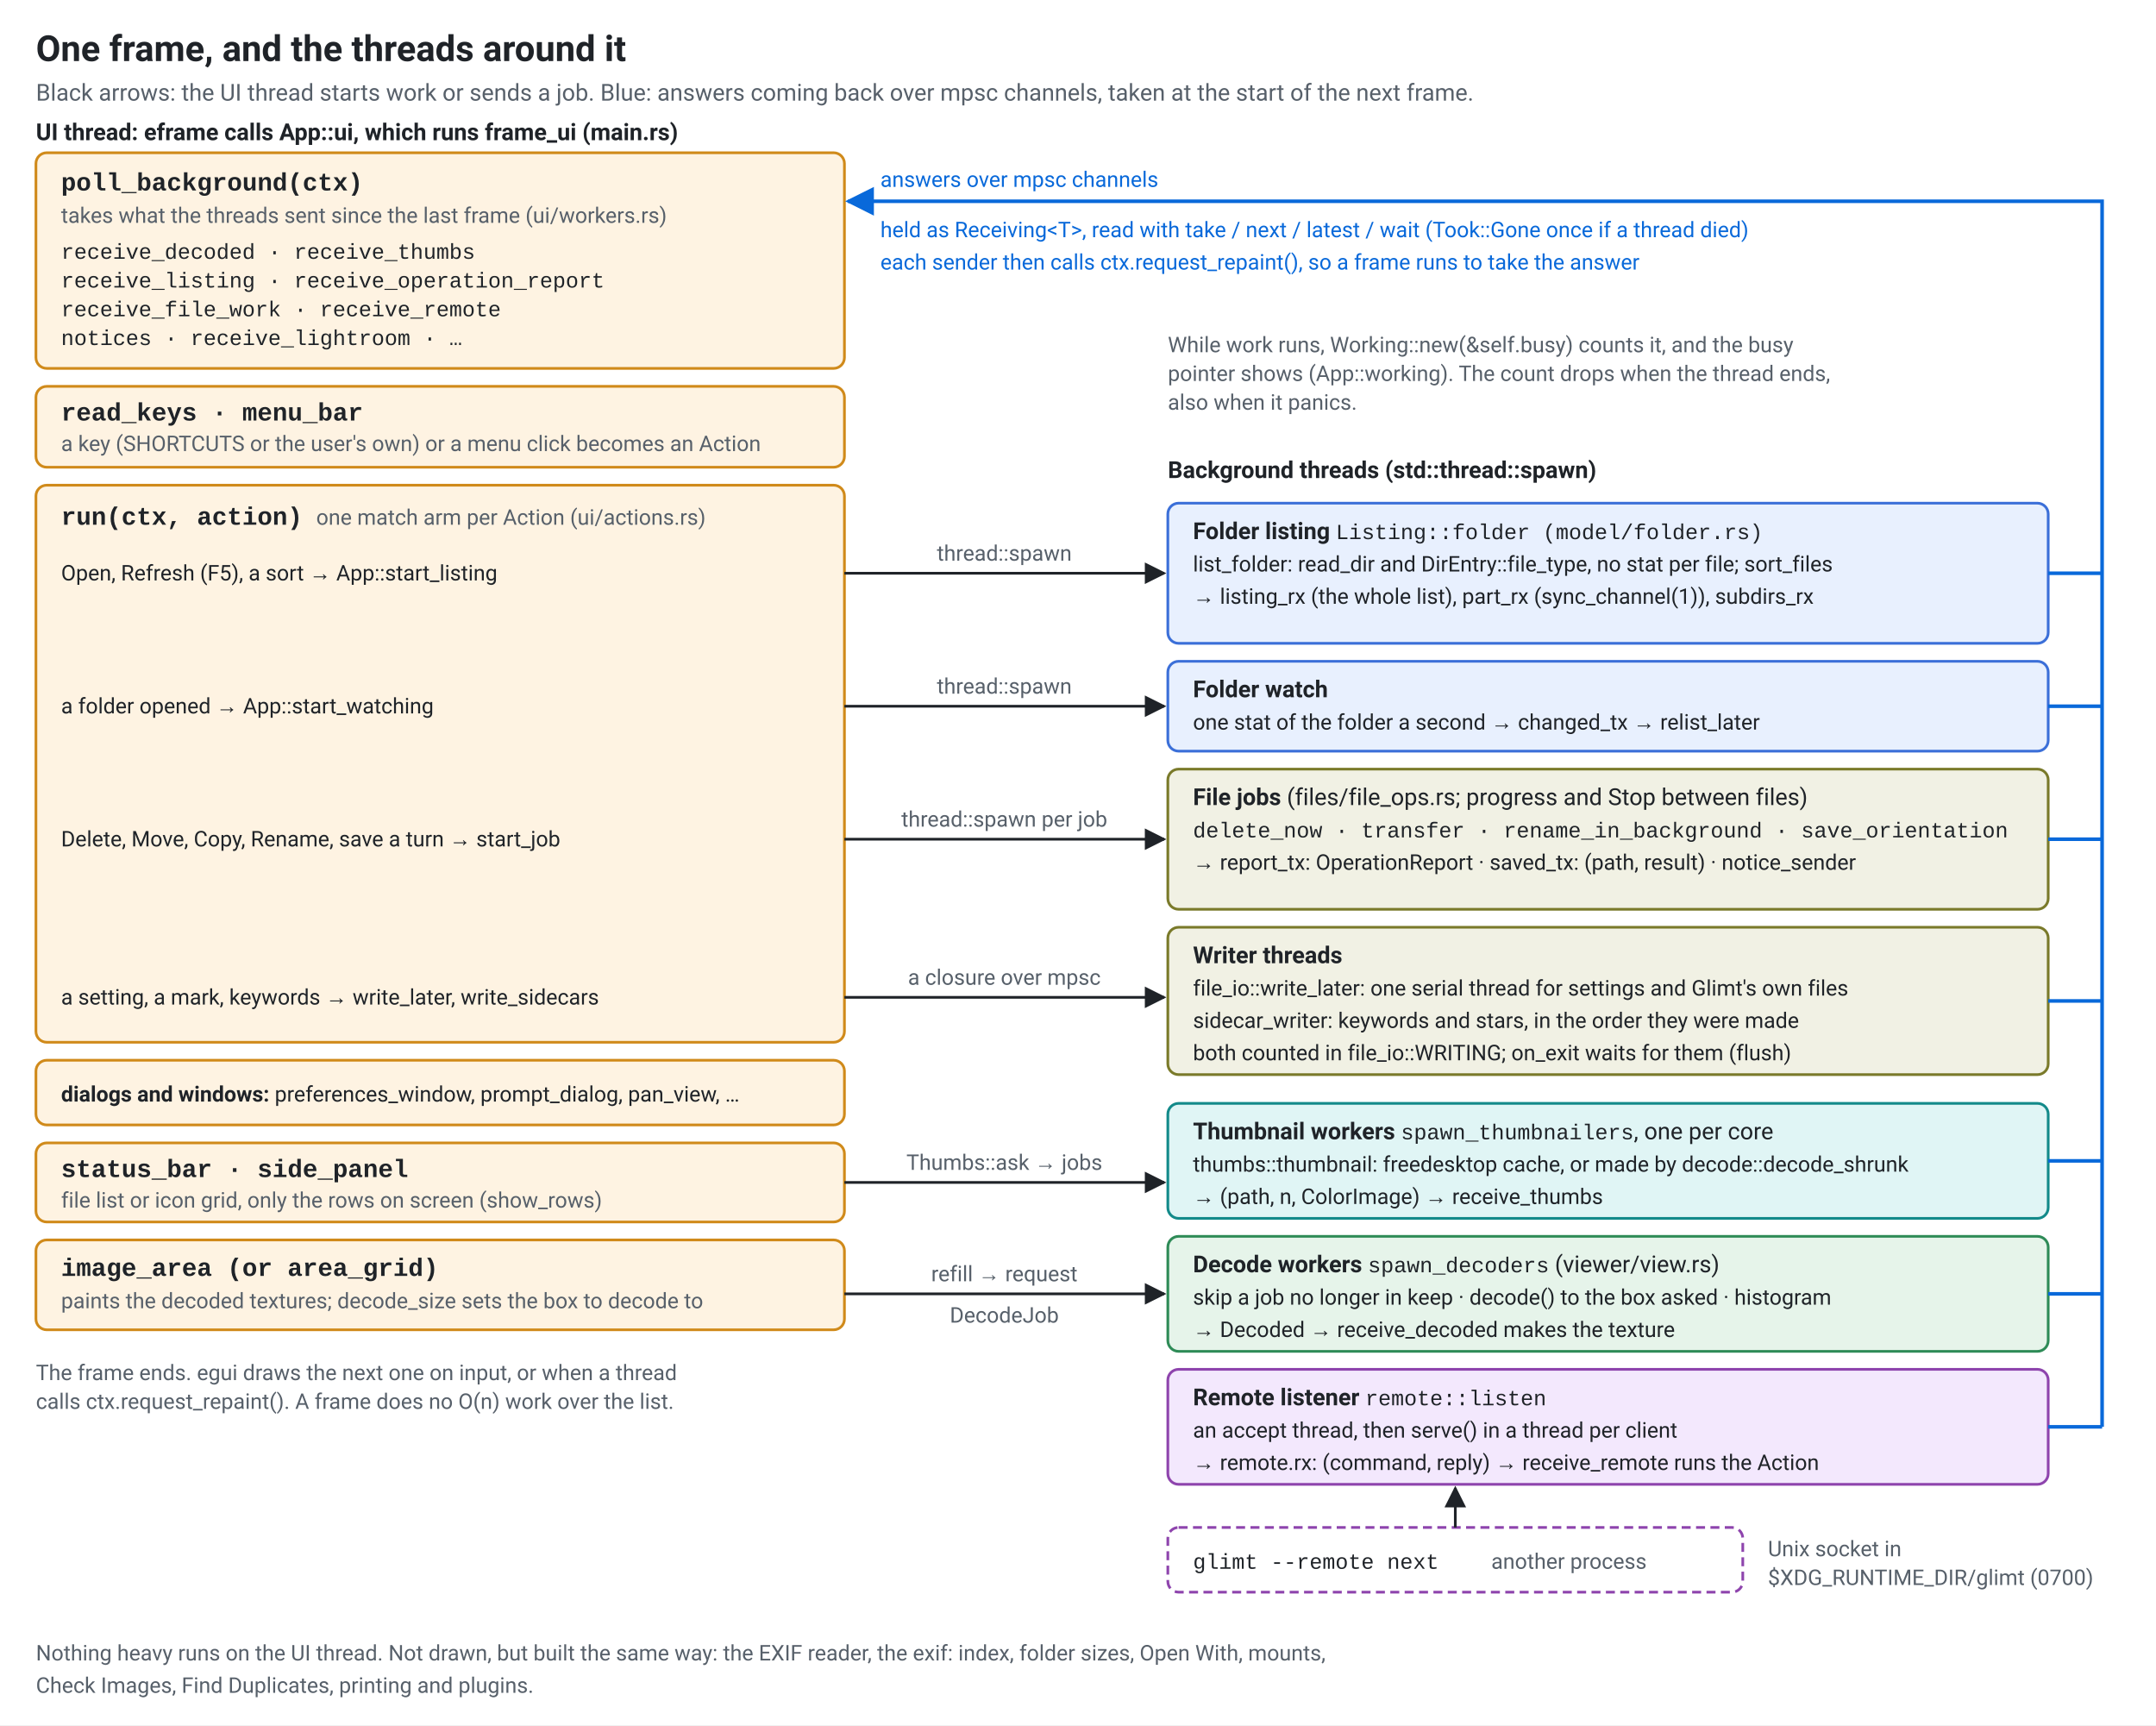
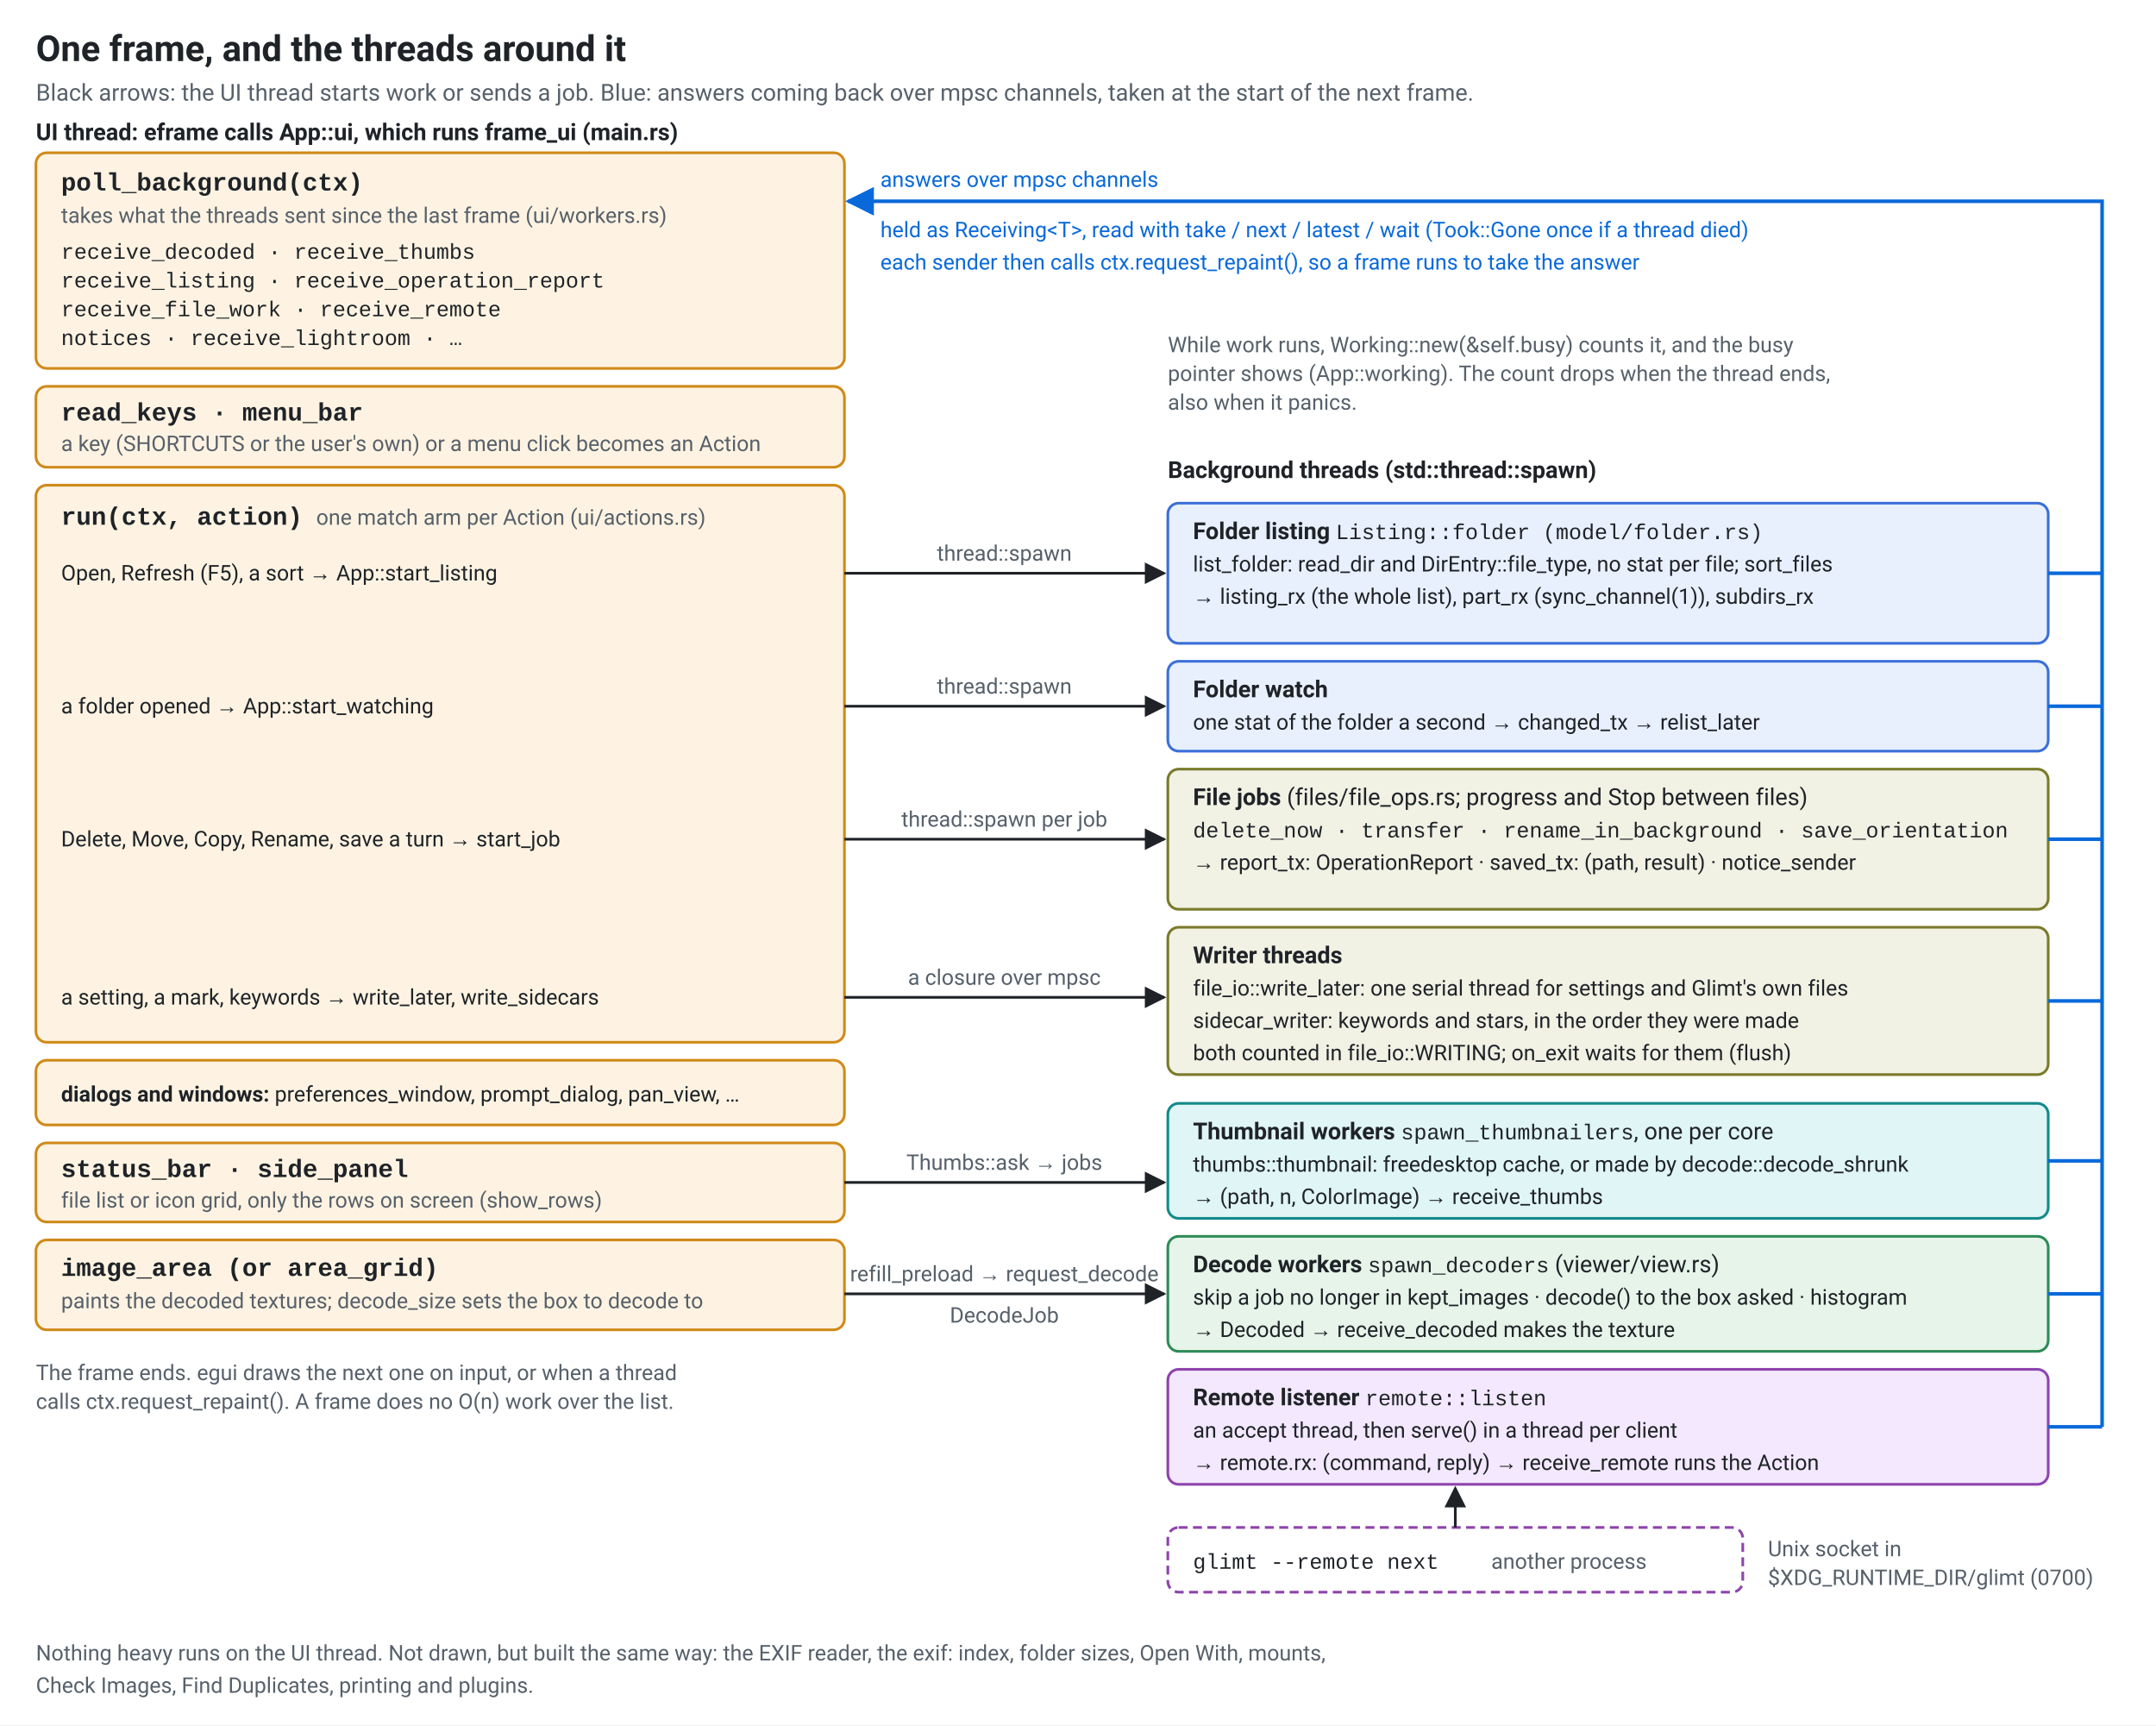
<svg xmlns="http://www.w3.org/2000/svg" viewBox="0 0 1200 960" width="1200" height="960" role="img" aria-label="One frame of Glimt and its background threads. The UI thread's frame_ui takes what threads sent (poll_background), turns keys and clicks into an Action, runs it, and draws. Actions and drawing start threads or send them jobs: folder listing, folder watch, file jobs, writer threads, thumbnail and decode workers; the remote listener takes commands from other processes. Every thread answers over an mpsc channel held as Receiving and calls request_repaint, so the next frame picks the answer up.">
  <defs>
    <marker id="arrow" viewBox="0 0 10 10" refX="9" refY="5" markerWidth="8" markerHeight="8" orient="auto-start-reverse">
      <path d="M0,0 L10,5 L0,10 z" fill="#1f2328" />
    </marker>
    <marker id="arrow-blue" viewBox="0 0 10 10" refX="9" refY="5" markerWidth="8" markerHeight="8" orient="auto-start-reverse">
      <path d="M0,0 L10,5 L0,10 z" fill="#0969da" />
    </marker>
  </defs>
  <rect x="0" y="0" width="1200" height="960" fill="#ffffff" />
  <g font-family="system-ui, -apple-system, 'Segoe UI', Roboto, 'Helvetica Neue', Arial, sans-serif" fill="#1f2328">
    <text x="20" y="34" font-size="20" font-weight="700">One frame, and the threads around it</text>
    <text x="20" y="56" font-size="13" fill="#57606a">Black arrows: the UI thread starts work or sends a job. Blue: answers coming back over mpsc channels, taken at the start of the next frame.</text>
    <text x="20" y="78" font-size="13" font-weight="700">UI thread: eframe calls App::ui, which runs frame_ui (main.rs)</text>
    <rect x="20" y="85" width="450" height="120" rx="6" fill="#fef3e2" stroke="#d08a1a" stroke-width="1.5" />
    <text x="34" y="106" font-size="14" font-weight="700" font-family="ui-monospace, SFMono-Regular, Menlo, Consolas, 'Liberation Mono', monospace">poll_background(ctx)</text>
    <text x="34" y="124" font-size="12" fill="#57606a">takes what the threads sent since the last frame (ui/workers.rs)</text>
    <g font-size="12" font-family="ui-monospace, SFMono-Regular, Menlo, Consolas, 'Liberation Mono', monospace">
      <text x="34" y="144">receive_decoded · receive_thumbs</text>
      <text x="34" y="160">receive_listing · receive_operation_report</text>
      <text x="34" y="176">receive_file_work · receive_remote</text>
      <text x="34" y="192">notices · receive_lightroom · …</text>
    </g>
    <rect x="20" y="215" width="450" height="45" rx="6" fill="#fef3e2" stroke="#d08a1a" stroke-width="1.5" />
    <text x="34" y="234" font-size="14" font-weight="700" font-family="ui-monospace, SFMono-Regular, Menlo, Consolas, 'Liberation Mono', monospace">read_keys · menu_bar</text>
    <text x="34" y="251" font-size="12" fill="#57606a">a key (SHORTCUTS or the user's own) or a menu click becomes an Action</text>
    <rect x="20" y="270" width="450" height="310" rx="6" fill="#fef3e2" stroke="#d08a1a" stroke-width="1.5" />
    <text x="34" y="292" font-size="14" font-weight="700" font-family="ui-monospace, SFMono-Regular, Menlo, Consolas, 'Liberation Mono', monospace">run(ctx, action)</text>
    <text x="176" y="292" font-size="12" fill="#57606a">one match arm per Action (ui/actions.rs)</text>
    <g font-size="12">
      <text x="34" y="323">Open, Refresh (F5), a sort → App::start_listing</text>
      <text x="34" y="397">a folder opened → App::start_watching</text>
      <text x="34" y="471">Delete, Move, Copy, Rename, save a turn → start_job</text>
      <text x="34" y="559">a setting, a mark, keywords → write_later, write_sidecars</text>
    </g>
    <rect x="20" y="590" width="450" height="36" rx="6" fill="#fef3e2" stroke="#d08a1a" stroke-width="1.5" />
    <text x="34" y="613" font-size="12">
      <tspan font-weight="700">dialogs and windows:</tspan> preferences_window, prompt_dialog, pan_view, …</text>
    <rect x="20" y="636" width="450" height="44" rx="6" fill="#fef3e2" stroke="#d08a1a" stroke-width="1.5" />
    <text x="34" y="655" font-size="14" font-weight="700" font-family="ui-monospace, SFMono-Regular, Menlo, Consolas, 'Liberation Mono', monospace">status_bar · side_panel</text>
    <text x="34" y="672" font-size="12" fill="#57606a">file list or icon grid, only the rows on screen (show_rows)</text>
    <rect x="20" y="690" width="450" height="50" rx="6" fill="#fef3e2" stroke="#d08a1a" stroke-width="1.5" />
    <text x="34" y="710" font-size="14" font-weight="700" font-family="ui-monospace, SFMono-Regular, Menlo, Consolas, 'Liberation Mono', monospace">image_area (or area_grid)</text>
    <text x="34" y="728" font-size="12" fill="#57606a">paints the decoded textures; decode_size sets the box to decode to</text>
    <text x="20" y="768" font-size="12" fill="#57606a">The frame ends. egui draws the next one on input, or when a thread</text>
    <text x="20" y="784" font-size="12" fill="#57606a">calls ctx.request_repaint(). A frame does no O(n) work over the list.</text>
    <g font-size="12" fill="#57606a" text-anchor="middle">
      <line x1="470" y1="319" x2="648" y2="319" stroke="#1f2328" stroke-width="1.5" marker-end="url(#arrow)" />
      <text x="559" y="312">thread::spawn</text>
      <line x1="470" y1="393" x2="648" y2="393" stroke="#1f2328" stroke-width="1.5" marker-end="url(#arrow)" />
      <text x="559" y="386">thread::spawn</text>
      <line x1="470" y1="467" x2="648" y2="467" stroke="#1f2328" stroke-width="1.5" marker-end="url(#arrow)" />
      <text x="559" y="460">thread::spawn per job</text>
      <line x1="470" y1="555" x2="648" y2="555" stroke="#1f2328" stroke-width="1.5" marker-end="url(#arrow)" />
      <text x="559" y="548">a closure over mpsc</text>
      <line x1="470" y1="658" x2="648" y2="658" stroke="#1f2328" stroke-width="1.5" marker-end="url(#arrow)" />
      <text x="559" y="651">Thumbs::ask → jobs</text>
      <line x1="470" y1="720" x2="648" y2="720" stroke="#1f2328" stroke-width="1.5" marker-end="url(#arrow)" />
-       <text x="559" y="713">refill → request</text>
+       <text x="559" y="713">refill_preload → request_decode</text>
      <text x="559" y="736">DecodeJob</text>
    </g>
    <text x="650" y="196" font-size="12" fill="#57606a">While work runs, Working::new(&amp;self.busy) counts it, and the busy</text>
    <text x="650" y="212" font-size="12" fill="#57606a">pointer shows (App::working). The count drops when the thread ends,</text>
    <text x="650" y="228" font-size="12" fill="#57606a">also when it panics.</text>
    <text x="650" y="266" font-size="13" font-weight="700">Background threads (std::thread::spawn)</text>
    <rect x="650" y="280" width="490" height="78" rx="6" fill="#e8f0fe" stroke="#3b6fd8" stroke-width="1.5" />
    <text x="664" y="300" font-size="13">
      <tspan font-weight="700">Folder listing</tspan>
      <tspan font-family="ui-monospace, SFMono-Regular, Menlo, Consolas, 'Liberation Mono', monospace" font-size="12">Listing::folder (model/folder.rs)</tspan>
    </text>
    <text x="664" y="318" font-size="12">list_folder: read_dir and DirEntry::file_type, no stat per file; sort_files</text>
    <text x="664" y="336" font-size="12">→ listing_rx (the whole list), part_rx (sync_channel(1)), subdirs_rx</text>
    <rect x="650" y="368" width="490" height="50" rx="6" fill="#e8f0fe" stroke="#3b6fd8" stroke-width="1.5" />
    <text x="664" y="388" font-size="13" font-weight="700">Folder watch</text>
    <text x="664" y="406" font-size="12">one stat of the folder a second → changed_tx → relist_later</text>
    <rect x="650" y="428" width="490" height="78" rx="6" fill="#f1f1e4" stroke="#7a7a2a" stroke-width="1.5" />
    <text x="664" y="448" font-size="13">
      <tspan font-weight="700">File jobs</tspan> (files/file_ops.rs; progress and Stop between files)</text>
    <text x="664" y="466" font-size="12" font-family="ui-monospace, SFMono-Regular, Menlo, Consolas, 'Liberation Mono', monospace">delete_now · transfer · rename_in_background · save_orientation</text>
    <text x="664" y="484" font-size="12">→ report_tx: OperationReport · saved_tx: (path, result) · notice_sender</text>
    <rect x="650" y="516" width="490" height="82" rx="6" fill="#f1f1e4" stroke="#7a7a2a" stroke-width="1.5" />
    <text x="664" y="536" font-size="13" font-weight="700">Writer threads</text>
    <text x="664" y="554" font-size="12">file_io::write_later: one serial thread for settings and Glimt's own files</text>
    <text x="664" y="572" font-size="12">sidecar_writer: keywords and stars, in the order they were made</text>
    <text x="664" y="590" font-size="12">both counted in file_io::WRITING; on_exit waits for them (flush)</text>
    <rect x="650" y="614" width="490" height="64" rx="6" fill="#e0f5f5" stroke="#138a8a" stroke-width="1.5" />
    <text x="664" y="634" font-size="13">
      <tspan font-weight="700">Thumbnail workers</tspan>
      <tspan font-family="ui-monospace, SFMono-Regular, Menlo, Consolas, 'Liberation Mono', monospace" font-size="12">spawn_thumbnailers</tspan>, one per core</text>
    <text x="664" y="652" font-size="12">thumbs::thumbnail: freedesktop cache, or made by decode::decode_shrunk</text>
    <text x="664" y="670" font-size="12">→ (path, n, ColorImage) → receive_thumbs</text>
    <rect x="650" y="688" width="490" height="64" rx="6" fill="#e6f4ea" stroke="#2e8b57" stroke-width="1.5" />
    <text x="664" y="708" font-size="13">
      <tspan font-weight="700">Decode workers</tspan>
      <tspan font-family="ui-monospace, SFMono-Regular, Menlo, Consolas, 'Liberation Mono', monospace" font-size="12">spawn_decoders</tspan> (viewer/view.rs)</text>
-     <text x="664" y="726" font-size="12">skip a job no longer in keep · decode() to the box asked · histogram</text>
+     <text x="664" y="726" font-size="12">skip a job no longer in kept_images · decode() to the box asked · histogram</text>
    <text x="664" y="744" font-size="12">→ Decoded → receive_decoded makes the texture</text>
    <rect x="650" y="762" width="490" height="64" rx="6" fill="#f3e8fd" stroke="#8e44ad" stroke-width="1.5" />
    <text x="664" y="782" font-size="13">
      <tspan font-weight="700">Remote listener</tspan>
      <tspan font-family="ui-monospace, SFMono-Regular, Menlo, Consolas, 'Liberation Mono', monospace" font-size="12">remote::listen</tspan>
    </text>
    <text x="664" y="800" font-size="12">an accept thread, then serve() in a thread per client</text>
    <text x="664" y="818" font-size="12">→ remote.rx: (command, reply) → receive_remote runs the Action</text>
    <rect x="650" y="850" width="320" height="36" rx="6" fill="#ffffff" stroke="#8e44ad" stroke-width="1.5" stroke-dasharray="5 3" />
    <text x="664" y="873" font-size="12" font-family="ui-monospace, SFMono-Regular, Menlo, Consolas, 'Liberation Mono', monospace">glimt --remote next</text>
    <text x="830" y="873" font-size="12" fill="#57606a">another process</text>
    <line x1="810" y1="850" x2="810" y2="828" stroke="#1f2328" stroke-width="1.5" marker-end="url(#arrow)" />
    <text x="984" y="866" font-size="12" fill="#57606a">Unix socket in</text>
    <text x="984" y="882" font-size="12" fill="#57606a">$XDG_RUNTIME_DIR/glimt (0700)</text>
    <g stroke="#0969da" stroke-width="2" fill="none">
      <line x1="1140" y1="319" x2="1170" y2="319" />
      <line x1="1140" y1="393" x2="1170" y2="393" />
      <line x1="1140" y1="467" x2="1170" y2="467" />
      <line x1="1140" y1="557" x2="1170" y2="557" />
      <line x1="1140" y1="646" x2="1170" y2="646" />
      <line x1="1140" y1="720" x2="1170" y2="720" />
      <line x1="1140" y1="794" x2="1170" y2="794" />
      <polyline points="1170,794 1170,112 472,112" marker-end="url(#arrow-blue)" />
    </g>
    <g font-size="12" fill="#0969da">
      <text x="490" y="104">answers over mpsc channels</text>
      <text x="490" y="132">held as Receiving&lt;T&gt;, read with take / next / latest / wait (Took::Gone once if a thread died)</text>
      <text x="490" y="150">each sender then calls ctx.request_repaint(), so a frame runs to take the answer</text>
    </g>
    <text x="20" y="924" font-size="12" fill="#57606a">Nothing heavy runs on the UI thread. Not drawn, but built the same way: the EXIF reader, the exif: index, folder sizes, Open With, mounts,</text>
    <text x="20" y="942" font-size="12" fill="#57606a">Check Images, Find Duplicates, printing and plugins.</text>
  </g>
</svg>
